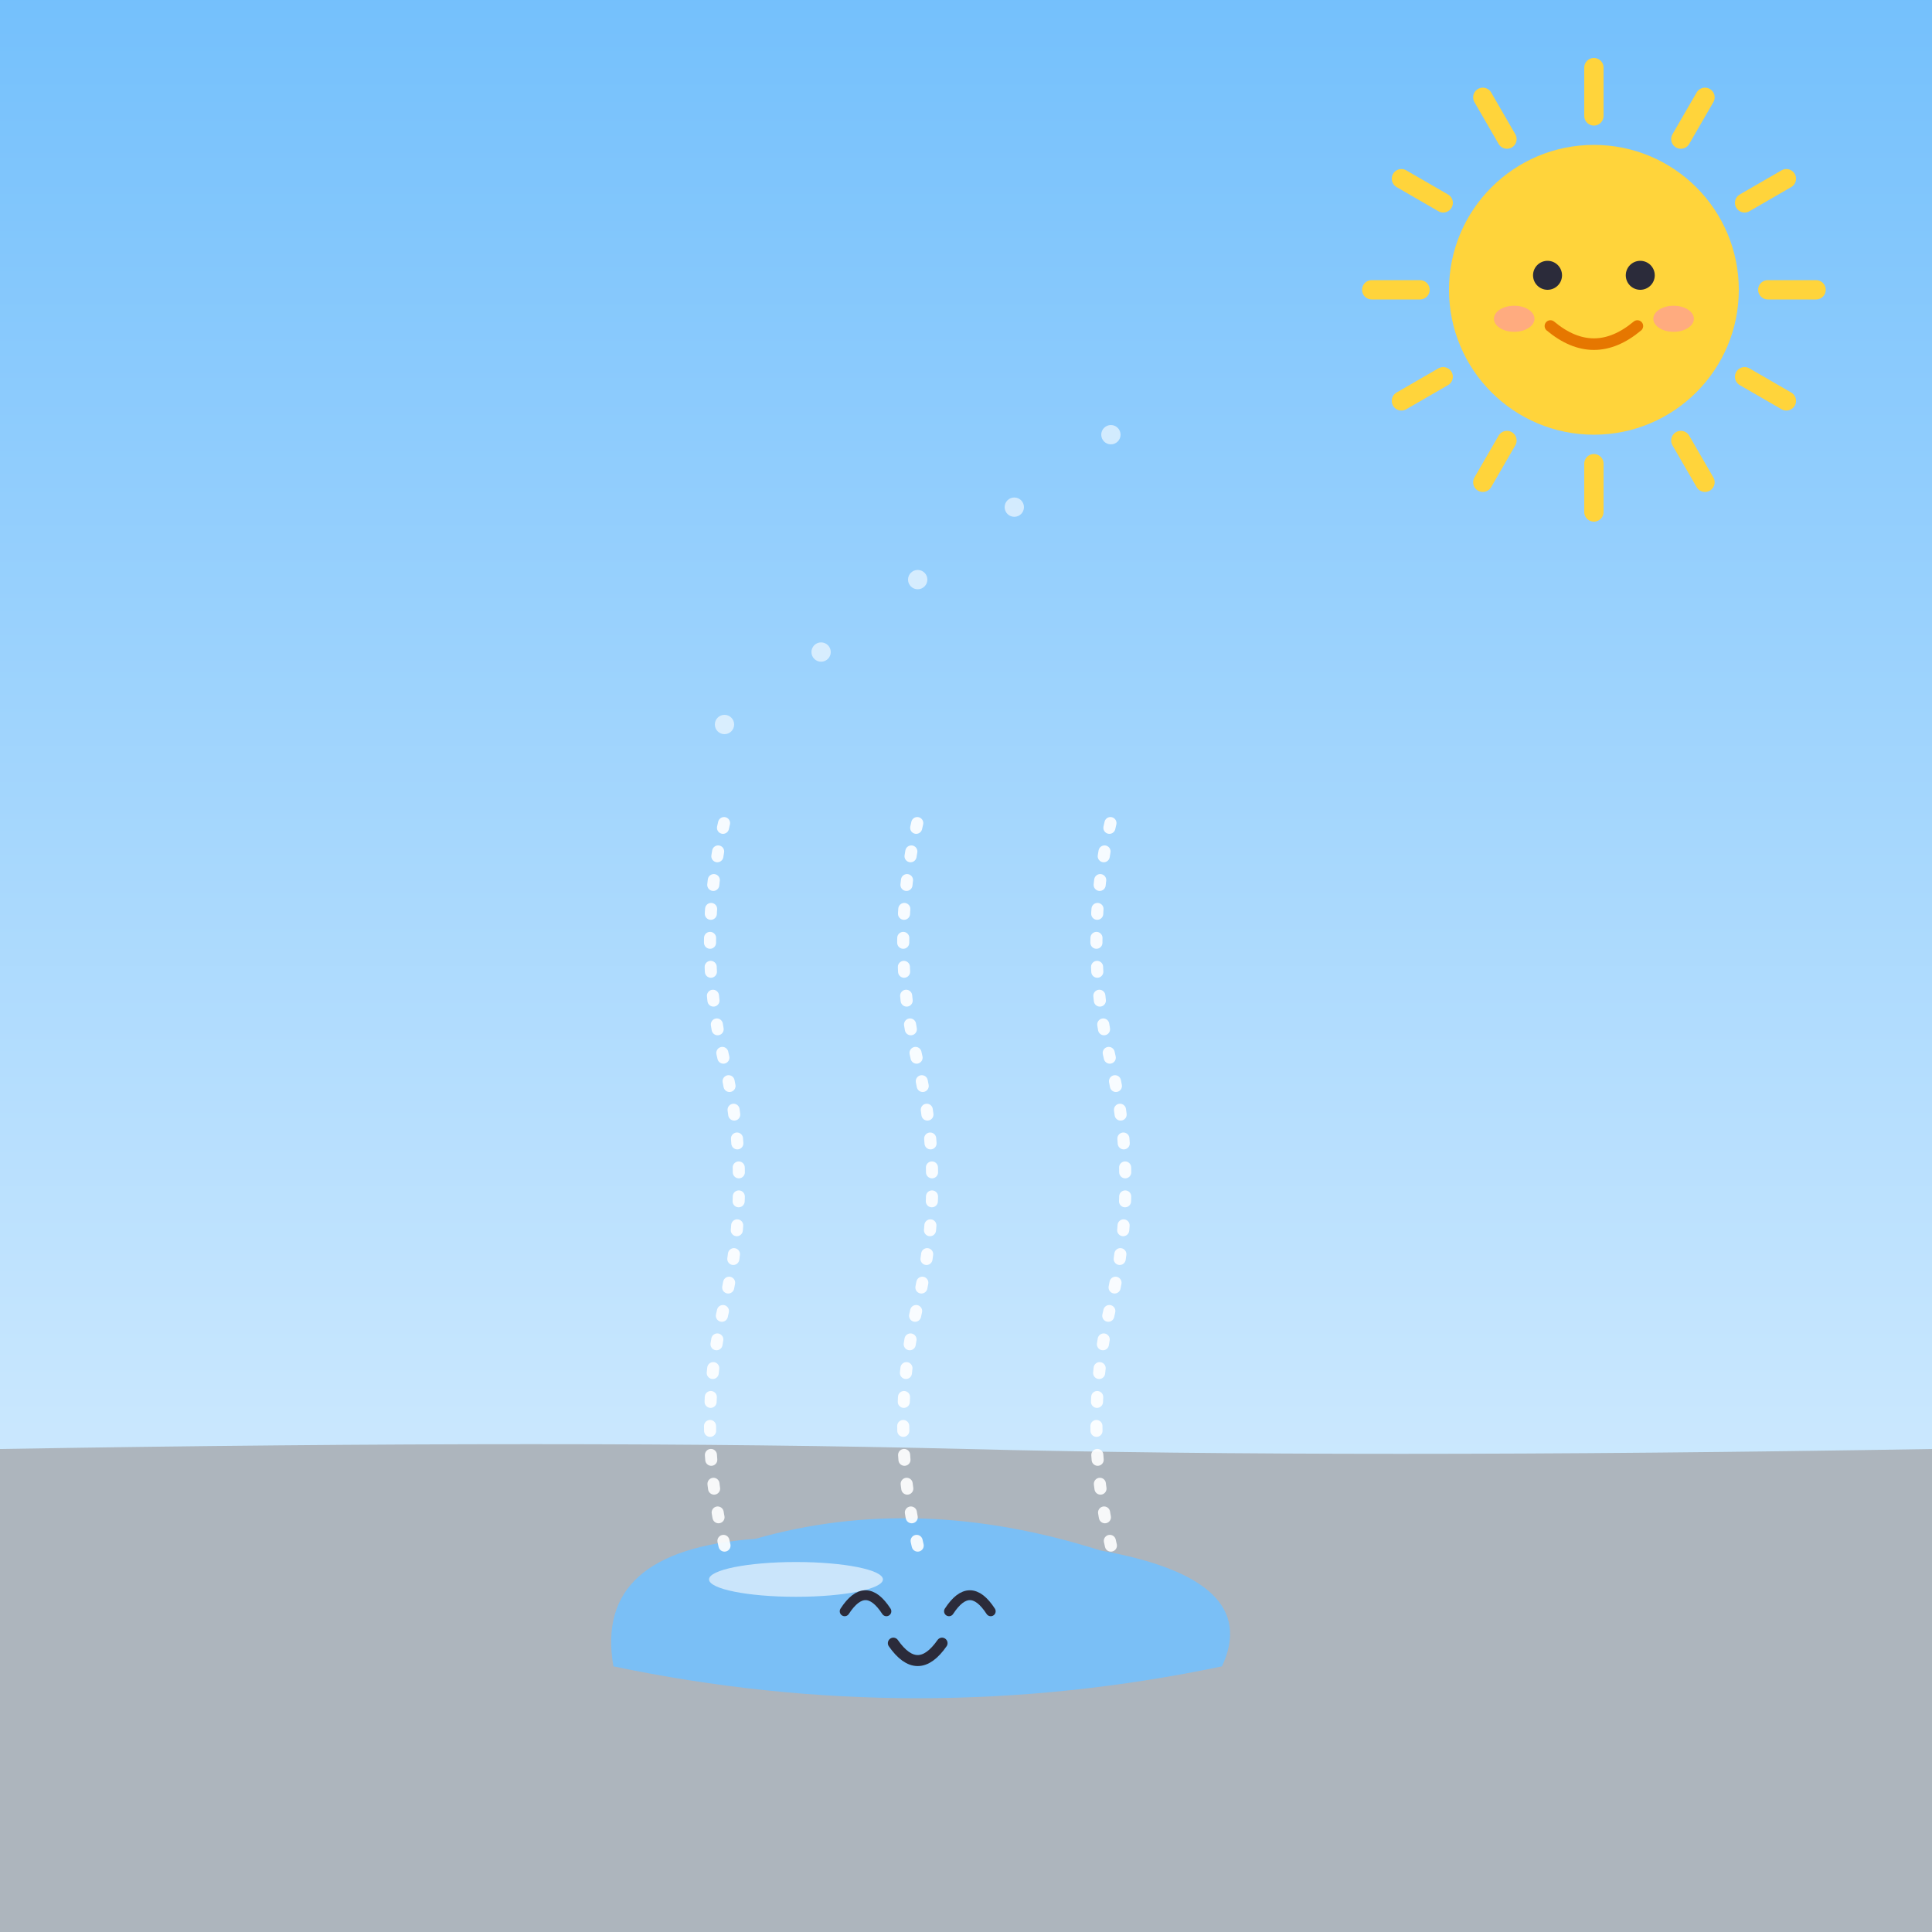
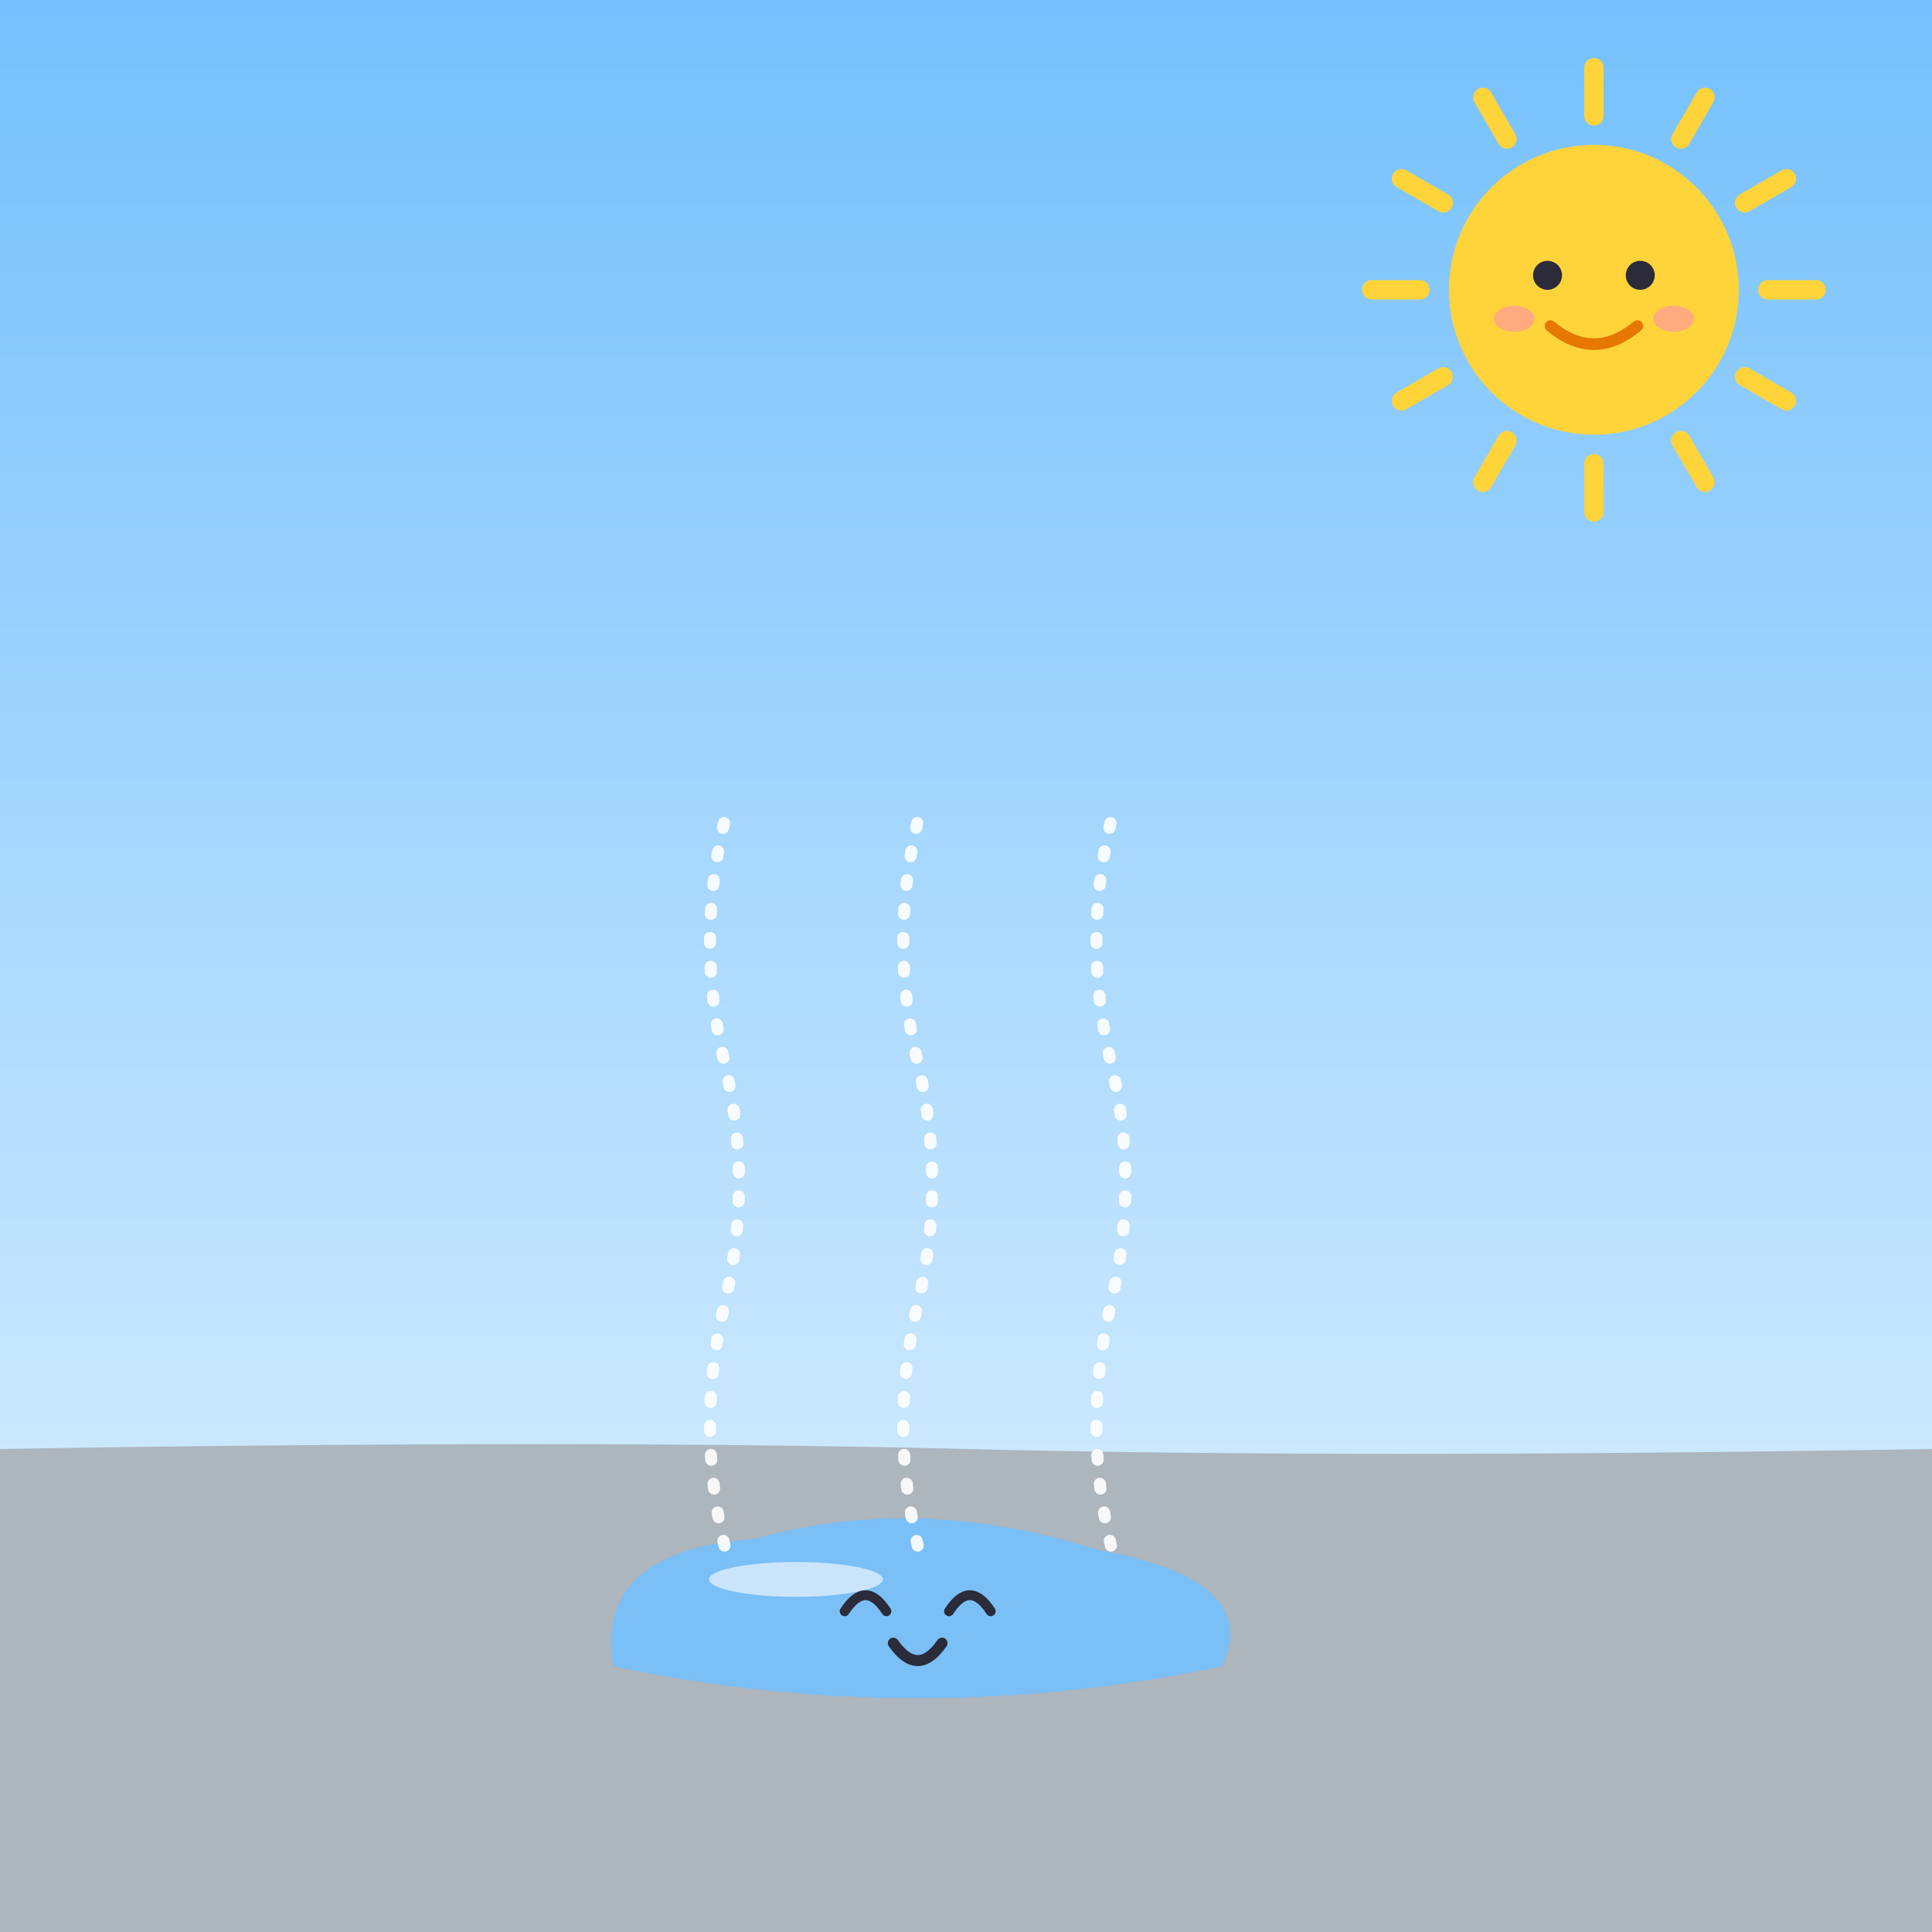
<svg xmlns="http://www.w3.org/2000/svg" viewBox="0 0 800 800" width="800" height="800">
  <defs>
    <linearGradient id="d4" x1="0" y1="0" x2="0" y2="1">
      <stop offset="0" stop-color="#74c0fc" />
      <stop offset="1" stop-color="#e7f5ff" />
    </linearGradient>
  </defs>
  <rect x="0" y="0" width="800" height="800" fill="url(#d4)" />
  <g>
    <line x1="732" y1="120" x2="752" y2="120" stroke="#ffd43b" stroke-width="8" stroke-linecap="round" />
    <line x1="722.4" y1="156" x2="739.7" y2="166" stroke="#ffd43b" stroke-width="8" stroke-linecap="round" />
    <line x1="696" y1="182.4" x2="706" y2="199.7" stroke="#ffd43b" stroke-width="8" stroke-linecap="round" />
    <line x1="660" y1="192" x2="660" y2="212" stroke="#ffd43b" stroke-width="8" stroke-linecap="round" />
    <line x1="624" y1="182.4" x2="614" y2="199.7" stroke="#ffd43b" stroke-width="8" stroke-linecap="round" />
    <line x1="597.6" y1="156" x2="580.3" y2="166" stroke="#ffd43b" stroke-width="8" stroke-linecap="round" />
    <line x1="588" y1="120" x2="568" y2="120" stroke="#ffd43b" stroke-width="8" stroke-linecap="round" />
    <line x1="597.6" y1="84" x2="580.3" y2="74" stroke="#ffd43b" stroke-width="8" stroke-linecap="round" />
    <line x1="624" y1="57.6" x2="614" y2="40.3" stroke="#ffd43b" stroke-width="8" stroke-linecap="round" />
    <line x1="660" y1="48" x2="660" y2="28" stroke="#ffd43b" stroke-width="8" stroke-linecap="round" />
    <line x1="696" y1="57.6" x2="706" y2="40.3" stroke="#ffd43b" stroke-width="8" stroke-linecap="round" />
    <line x1="722.4" y1="84" x2="739.7" y2="74" stroke="#ffd43b" stroke-width="8" stroke-linecap="round" />
    <circle cx="660" cy="120" r="60" fill="#ffd43b" />
    <circle cx="640.8" cy="114" r="6" fill="#2b2b3a" />
    <circle cx="679.2" cy="114" r="6" fill="#2b2b3a" />
    <path d="M 642 135 Q 660 150 678 135" fill="none" stroke="#e67700" stroke-width="4.8" stroke-linecap="round" stroke-linejoin="round" />
    <ellipse cx="627" cy="132" rx="8.4" ry="5.4" fill="#ff8fab" opacity="0.6" />
    <ellipse cx="693" cy="132" rx="8.4" ry="5.4" fill="#ff8fab" opacity="0.6" />
  </g>
  <path d="M 0 600 Q 240.0 596 400.0 600 T 800 600 L 800 800 L 0 800 Z" fill="#adb5bd" />
  <g transform="translate(380 690) scale(1.2 1.2)">
    <path d="M -105.0 0 Q -112.0 -40 -56.0 -44 Q 0 -60 63 -40 Q 119 -30 105.0 0 Q 0 22 -105.0 0 Z" fill="#74c0fc" opacity="0.9" />
    <ellipse cx="-42" cy="-30" rx="30" ry="6" fill="#fff" opacity="0.6" />
    <path d="M -25.2 -19 Q -18 -30.1 -10.8 -19" fill="none" stroke="#2b2b3a" stroke-width="3.4" stroke-linecap="round" stroke-linejoin="round" />
    <path d="M 10.8 -19 Q 18 -30.1 25.2 -19" fill="none" stroke="#2b2b3a" stroke-width="3.4" stroke-linecap="round" stroke-linejoin="round" />
    <g transform="translate(0 -8)">
      <path d="M -8.4 0 Q 0 12 8.4 0" fill="none" stroke="#2b2b3a" stroke-width="3.8" stroke-linecap="round" stroke-linejoin="round" />
    </g>
  </g>
  <g transform="translate(300 640)">
    <path d="M 0 0 q -12 -50.0 0 -100.0 q 12 -50.0 0 -100.0 q -12 -50.0 0 -100.0" fill="none" stroke="#ffffff" stroke-width="5" stroke-linecap="round" stroke-linejoin="round" opacity="0.9" stroke-dasharray="2 10" />
  </g>
  <g transform="translate(380 640)">
    <path d="M 0 0 q -12 -50.0 0 -100.0 q 12 -50.0 0 -100.0 q -12 -50.0 0 -100.0" fill="none" stroke="#ffffff" stroke-width="5" stroke-linecap="round" stroke-linejoin="round" opacity="0.9" stroke-dasharray="2 10" />
  </g>
  <g transform="translate(460 640)">
    <path d="M 0 0 q -12 -50.0 0 -100.0 q 12 -50.0 0 -100.0 q -12 -50.0 0 -100.0" fill="none" stroke="#ffffff" stroke-width="5" stroke-linecap="round" stroke-linejoin="round" opacity="0.9" stroke-dasharray="2 10" />
  </g>
-   <g>
-     <circle cx="300" cy="300" r="4" fill="#fff" opacity="0.6" />
-     <circle cx="340" cy="270" r="4" fill="#fff" opacity="0.6" />
-     <circle cx="380" cy="240" r="4" fill="#fff" opacity="0.6" />
-     <circle cx="420" cy="210" r="4" fill="#fff" opacity="0.6" />
-     <circle cx="460" cy="180" r="4" fill="#fff" opacity="0.6" />
-   </g>
</svg>
